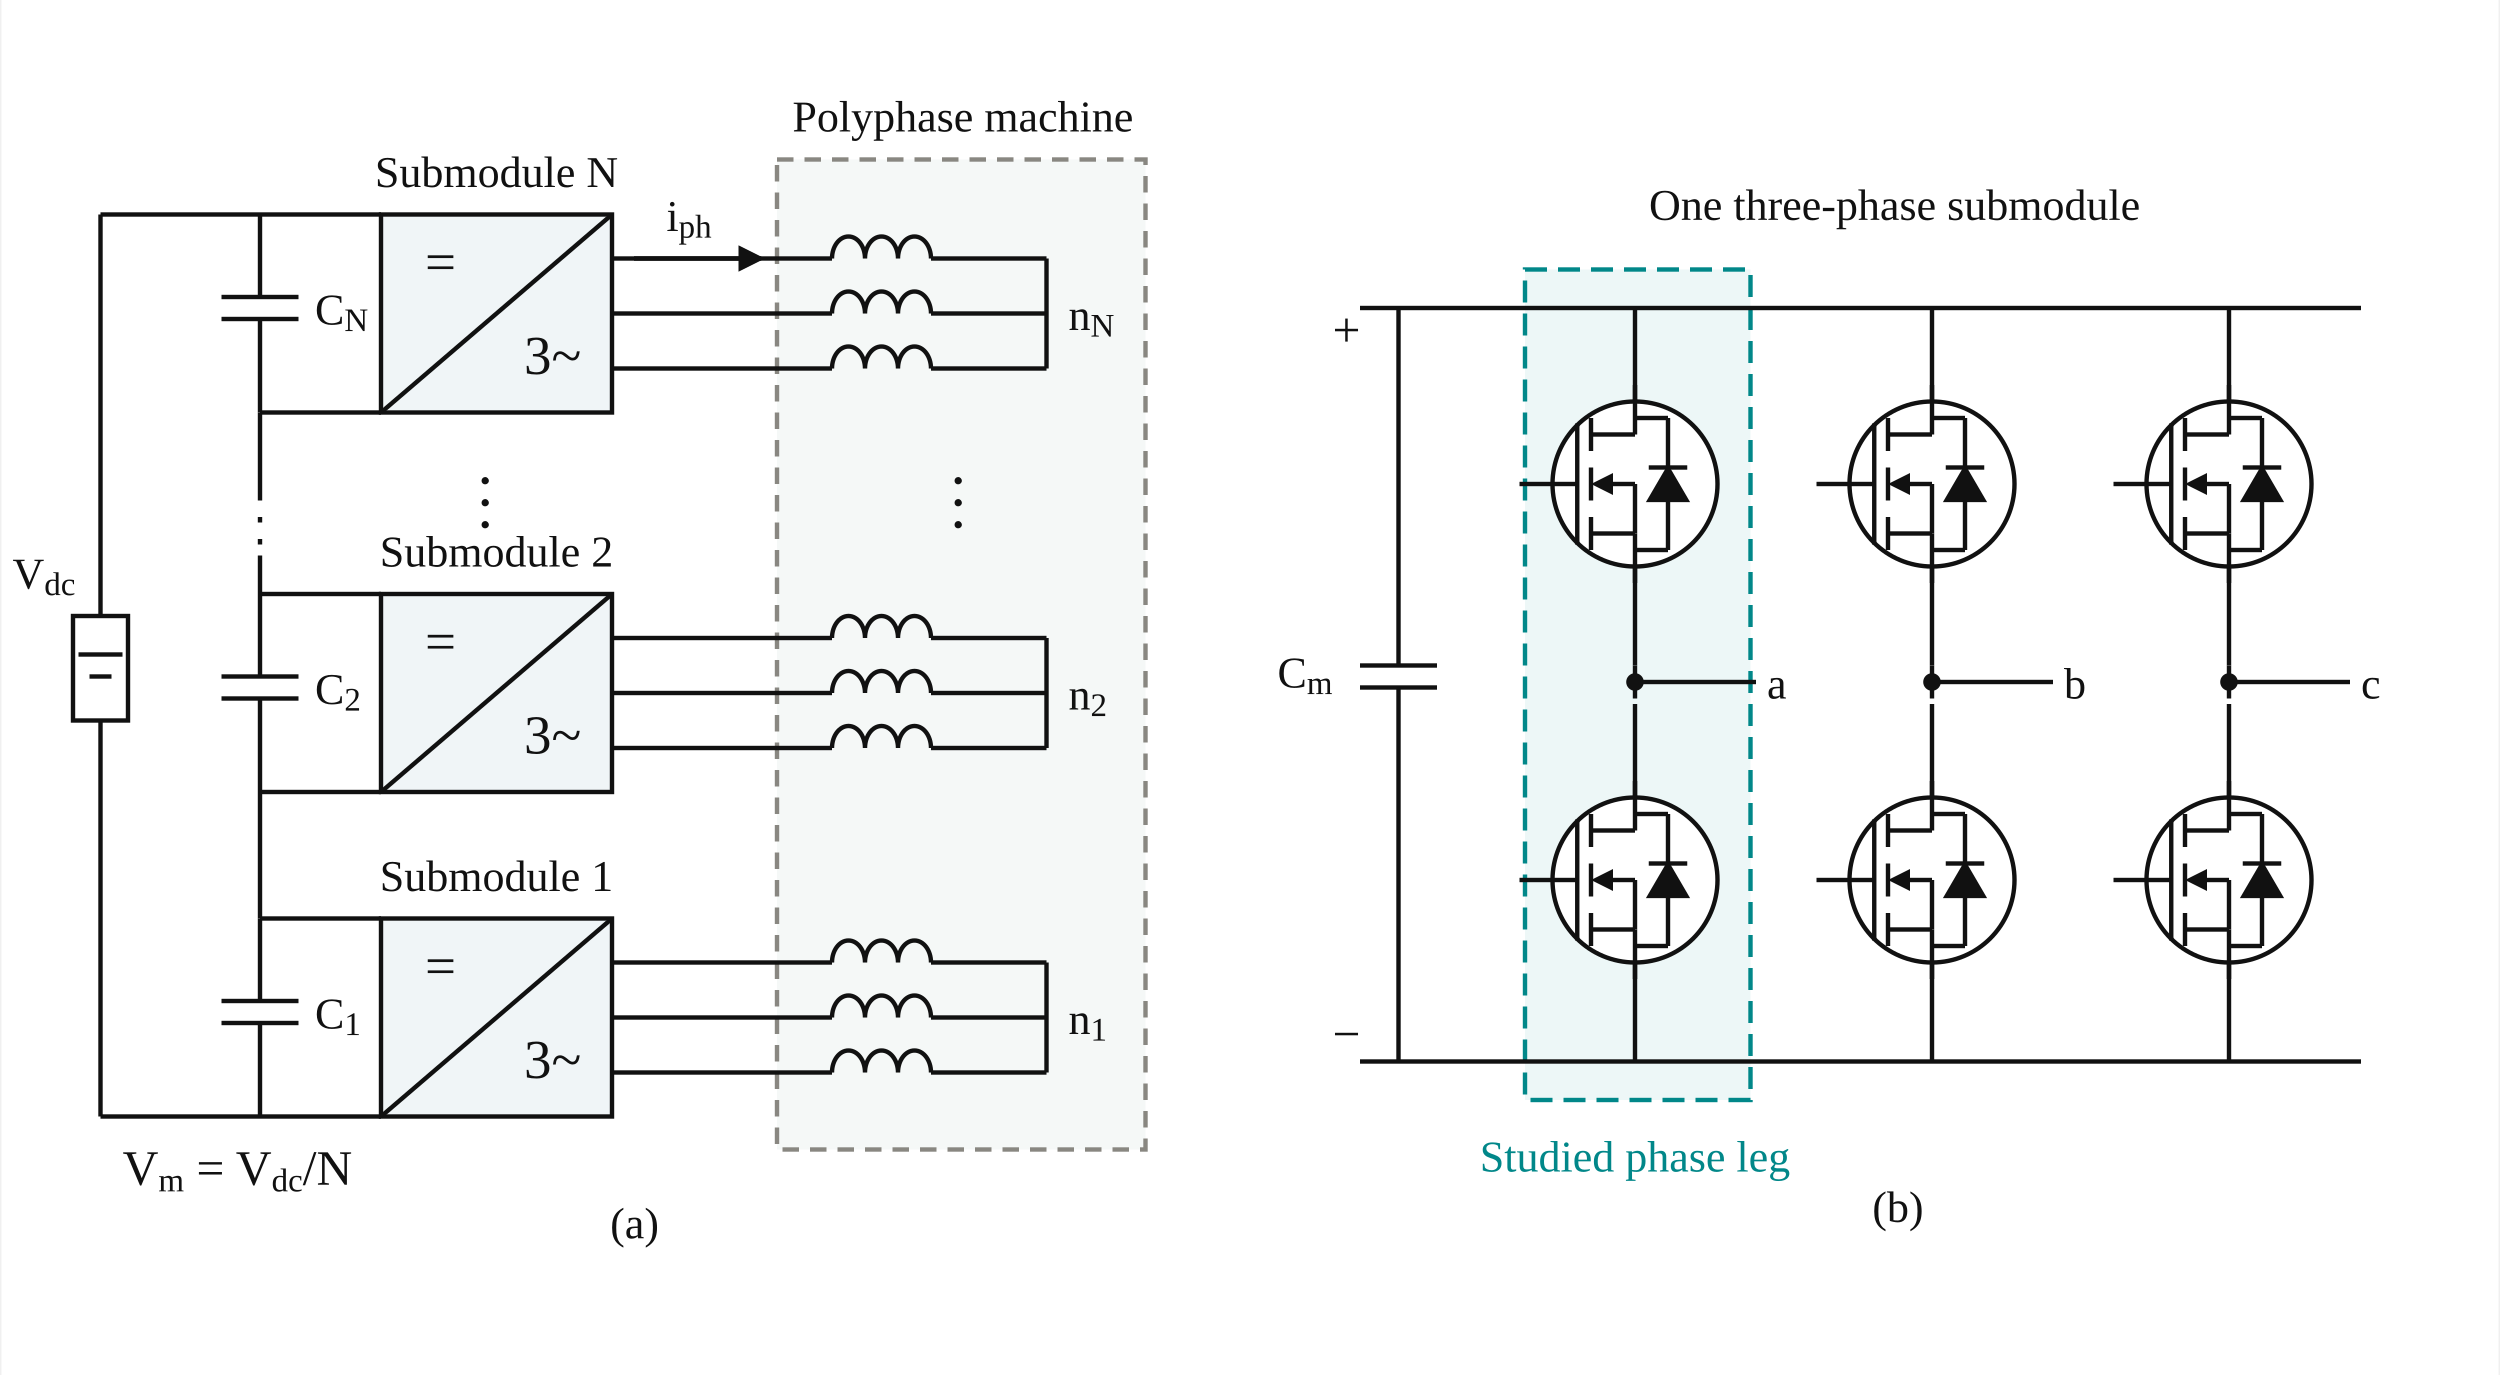
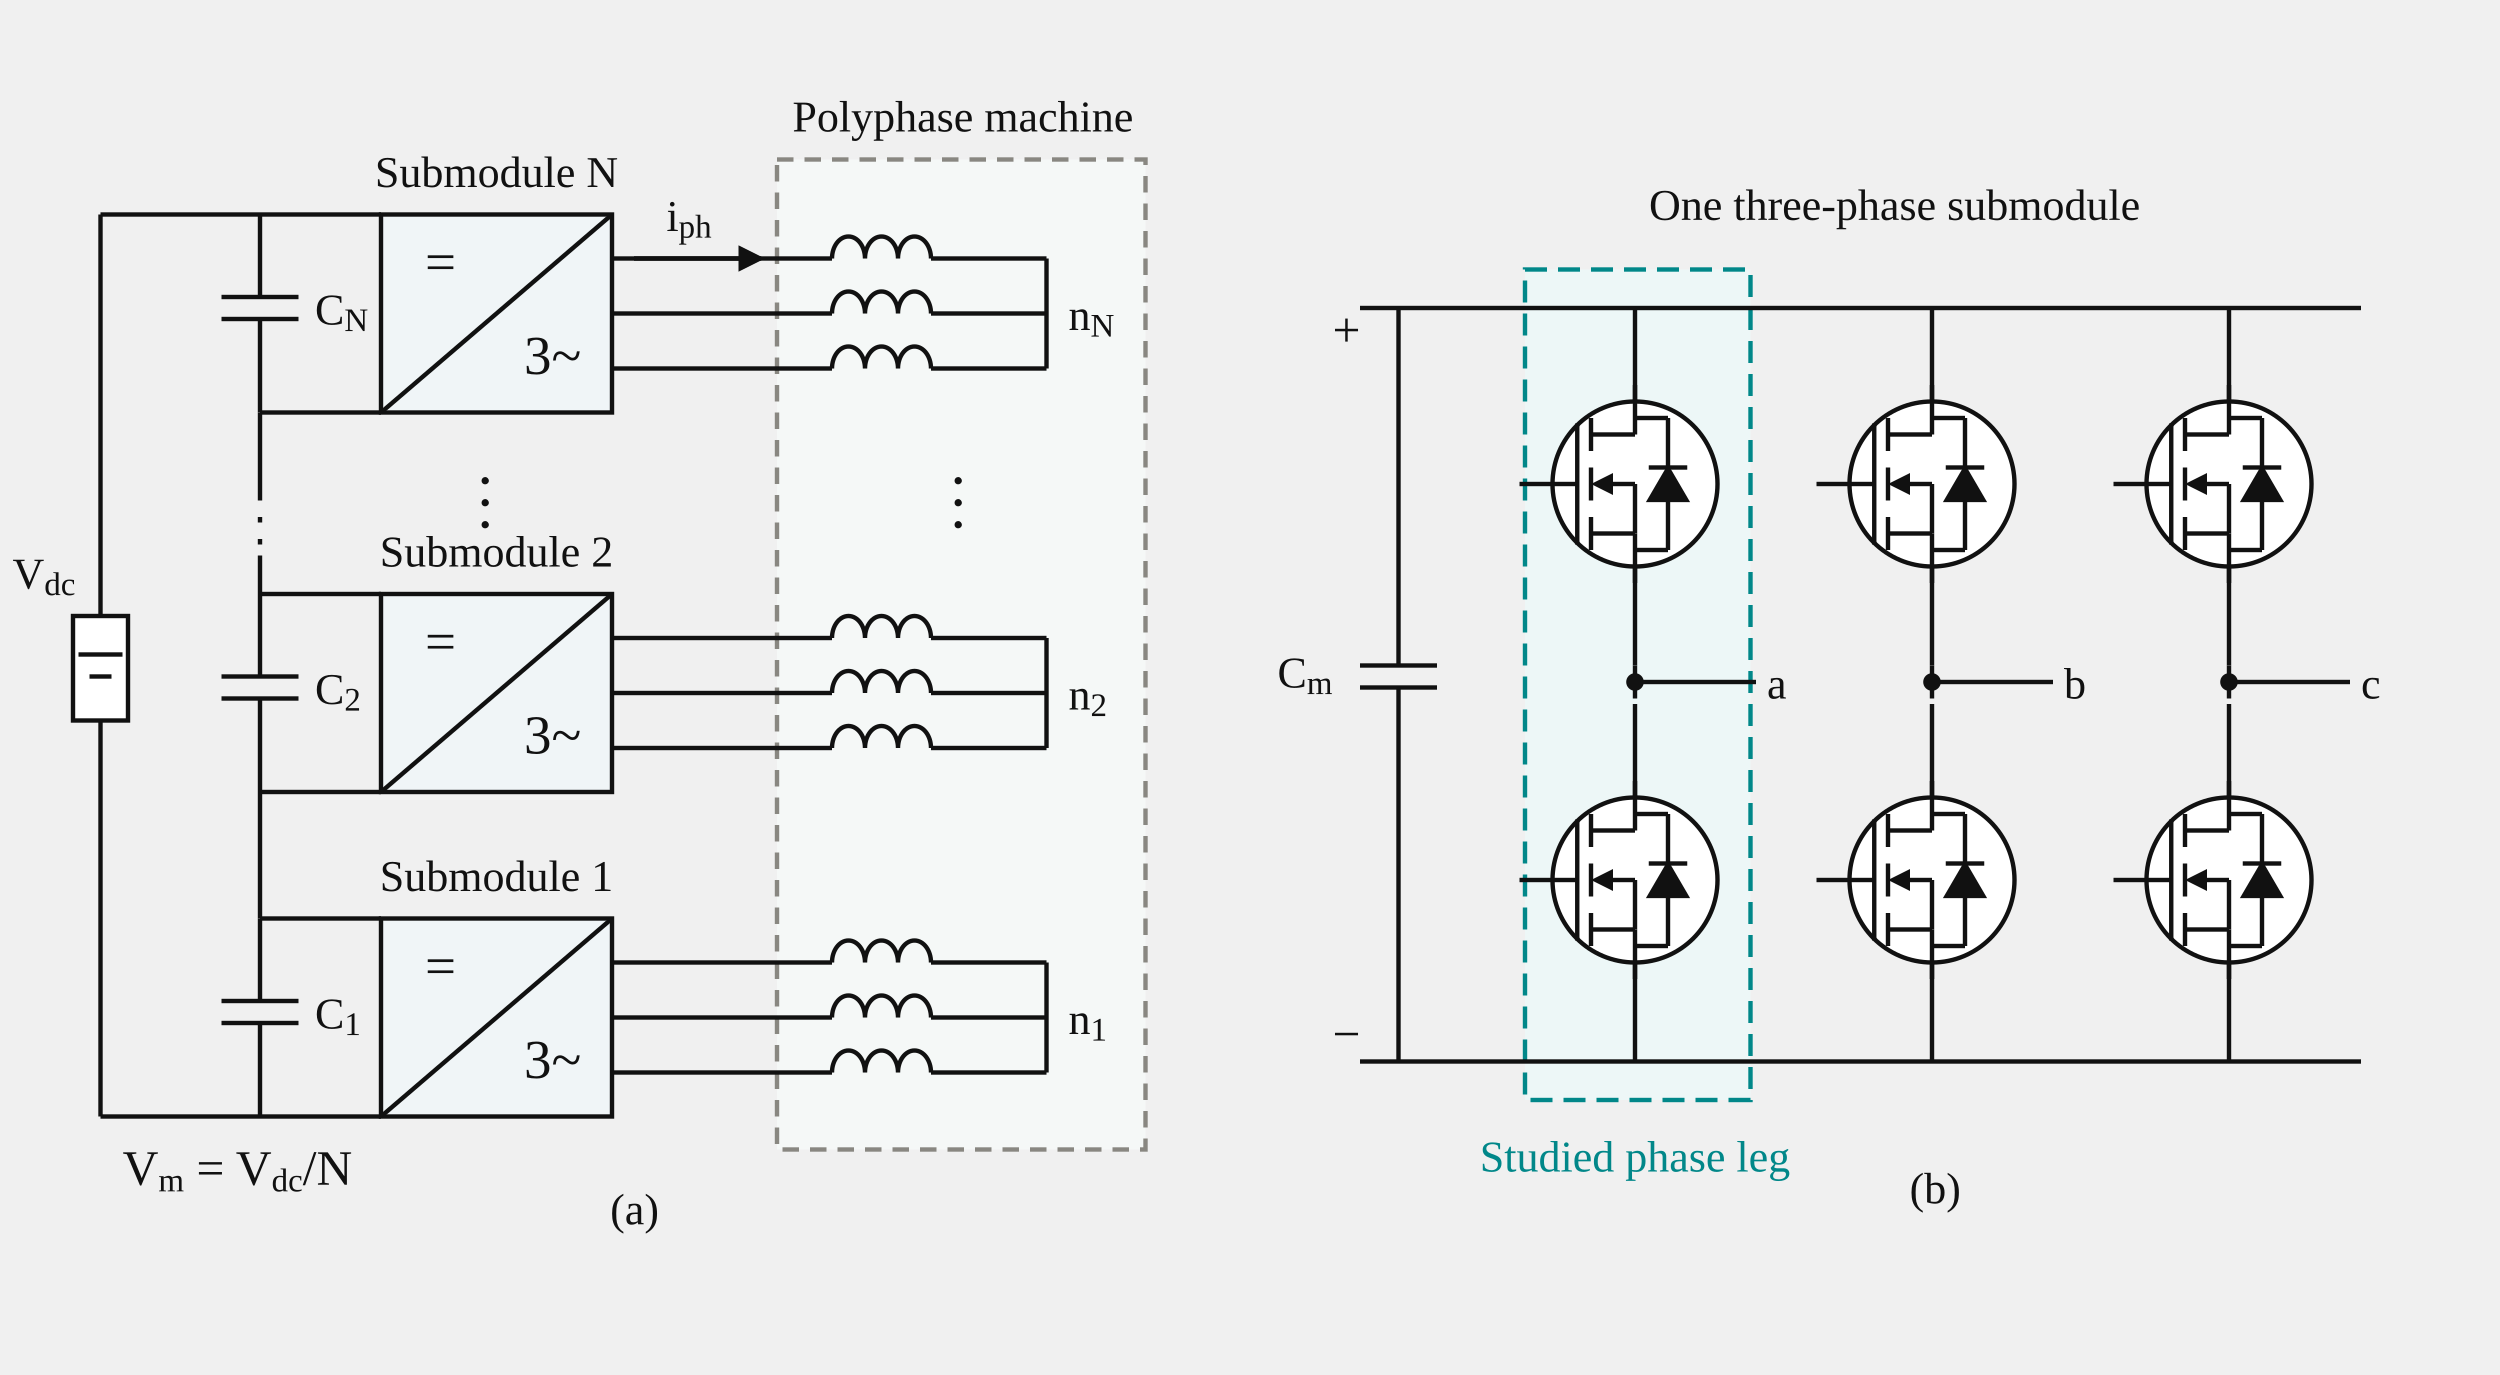
<svg xmlns="http://www.w3.org/2000/svg" width="160mm" height="88mm" viewBox="0 0 454 250" version="1.1" id="svg188">
  <defs id="defs1">
    <marker id="arr" markerWidth="6" markerHeight="6" refX="5" refY="3" orient="auto">
      <path d="M0 0 L6 3 L0 6" fill="#111111" id="path1" />
    </marker>
  </defs>
-   <rect width="454" height="250" fill="white" id="rect1" />
-   <text x="110.661" y="225.136" font-family="'Times New Roman'" font-size="8px" text-anchor="start" fill="#111111" id="text1">(a)</text>
+   <text x="110.661" y="222.593" font-family="'Times New Roman'" font-size="8px" text-anchor="start" fill="#111111" id="text1">(a)</text>
  <text x="174.794" y="23.899" font-family="'Times New Roman'" font-size="8px" text-anchor="middle" fill="#111111" id="text2">Polyphase machine</text>
  <rect x="141" y="29" width="67" height="180" fill="#f5f8f7" stroke="#898781" stroke-width="0.8" stroke-dasharray="3 2" id="rect2" />
  <line x1="18" y1="39" x2="18" y2="203" stroke="#111111" stroke-width="0.8" id="line2" />
  <line x1="18" y1="39" x2="47" y2="39" stroke="#111111" stroke-width="0.8" id="line3" />
  <line x1="18" y1="203" x2="47" y2="203" stroke="#111111" stroke-width="0.8" id="line4" />
  <rect x="13" y="112" width="10" height="19" fill="white" stroke="#111111" stroke-width="0.8" id="rect4" />
  <line x1="14" y1="119" x2="22" y2="119" stroke="#111111" stroke-width="0.8" id="line5" />
  <line x1="16" y1="123" x2="20" y2="123" stroke="#111111" stroke-width="0.8" id="line6" />
  <text x="2" y="107" font-family="Times New Roman" font-size="8" text-anchor="start" fill="#111111" id="text6">V<tspan baseline-shift="sub" font-size="6" id="tspan6">dc</tspan>
  </text>
  <line x1="47" y1="39" x2="47" y2="54" stroke="#111111" stroke-width="0.8" id="line7" />
  <line x1="40" y1="54" x2="54" y2="54" stroke="#111111" stroke-width="0.8" id="line8" />
  <line x1="40" y1="58" x2="54" y2="58" stroke="#111111" stroke-width="0.8" id="line9" />
  <line x1="47" y1="58" x2="47" y2="75" stroke="#111111" stroke-width="0.8" id="line10" />
  <line x1="47" y1="39" x2="69" y2="39" stroke="#111111" stroke-width="0.8" id="line11" />
  <line x1="47" y1="75" x2="69" y2="75" stroke="#111111" stroke-width="0.8" id="line12" />
  <rect x="69" y="39" width="42" height="36" fill="#f0f5f7" stroke="#111111" stroke-width="0.8" id="rect12" />
  <line x1="69" y1="75" x2="111" y2="39" stroke="#111111" stroke-width="0.8" id="line13" />
  <text x="77" y="51" font-family="Times New Roman" font-size="10" text-anchor="start" fill="#111111" id="text13">=</text>
  <text x="95" y="68" font-family="Times New Roman" font-size="10" text-anchor="start" fill="#111111" id="text14">3~</text>
  <text x="90" y="34" font-family="Times New Roman" font-size="8" text-anchor="middle" fill="#111111" id="text15">Submodule N</text>
  <text x="57" y="59" font-family="Times New Roman" font-size="8" text-anchor="start" fill="#111111" id="text16">C<tspan baseline-shift="sub" font-size="6" id="tspan15">N</tspan>
  </text>
  <line x1="111" y1="47" x2="151" y2="47" stroke="#111111" stroke-width="0.8" id="line16" />
  <path d="M151 47 a3 4 0 0 1 6 0 a3 4 0 0 1 6 0 a3 4 0 0 1 6 0 " fill="none" stroke="#111111" stroke-width="0.8" id="path16" />
  <line x1="169" y1="47" x2="190" y2="47" stroke="#111111" stroke-width="0.8" id="line17" />
  <line x1="111" y1="57" x2="151" y2="57" stroke="#111111" stroke-width="0.8" id="line18" />
  <path d="M151 57 a3 4 0 0 1 6 0 a3 4 0 0 1 6 0 a3 4 0 0 1 6 0 " fill="none" stroke="#111111" stroke-width="0.8" id="path18" />
  <line x1="169" y1="57" x2="190" y2="57" stroke="#111111" stroke-width="0.8" id="line19" />
  <line x1="111" y1="67" x2="151" y2="67" stroke="#111111" stroke-width="0.8" id="line20" />
  <path d="M151 67 a3 4 0 0 1 6 0 a3 4 0 0 1 6 0 a3 4 0 0 1 6 0 " fill="none" stroke="#111111" stroke-width="0.8" id="path20" />
  <line x1="169" y1="67" x2="190" y2="67" stroke="#111111" stroke-width="0.8" id="line21" />
  <line x1="190" y1="47" x2="190" y2="67" stroke="#111111" stroke-width="0.8" id="line22" />
  <text x="194" y="60" font-family="Times New Roman" font-size="8" text-anchor="start" fill="#111111" id="text22">n<tspan baseline-shift="sub" font-size="6" id="tspan22">N</tspan>
  </text>
  <line x1="47" y1="108" x2="47" y2="123" stroke="#111111" stroke-width="0.8" id="line23" />
  <line x1="40" y1="123" x2="54" y2="123" stroke="#111111" stroke-width="0.8" id="line24" />
  <line x1="40" y1="127" x2="54" y2="127" stroke="#111111" stroke-width="0.8" id="line25" />
  <line x1="47" y1="127" x2="47" y2="144" stroke="#111111" stroke-width="0.8" id="line26" />
  <line x1="47" y1="108" x2="69" y2="108" stroke="#111111" stroke-width="0.8" id="line27" />
  <line x1="47" y1="144" x2="69" y2="144" stroke="#111111" stroke-width="0.8" id="line28" />
  <rect x="69" y="108" width="42" height="36" fill="#f0f5f7" stroke="#111111" stroke-width="0.8" id="rect28" />
  <line x1="69" y1="144" x2="111" y2="108" stroke="#111111" stroke-width="0.8" id="line29" />
  <text x="77" y="120" font-family="Times New Roman" font-size="10" text-anchor="start" fill="#111111" id="text29">=</text>
  <text x="95" y="137" font-family="Times New Roman" font-size="10" text-anchor="start" fill="#111111" id="text30">3~</text>
  <text x="90" y="103" font-family="Times New Roman" font-size="8" text-anchor="middle" fill="#111111" id="text31">Submodule 2</text>
  <text x="57" y="128" font-family="Times New Roman" font-size="8" text-anchor="start" fill="#111111" id="text32">C<tspan baseline-shift="sub" font-size="6" id="tspan31">2</tspan>
  </text>
  <line x1="111" y1="116" x2="151" y2="116" stroke="#111111" stroke-width="0.8" id="line32" />
  <path d="M151 116 a3 4 0 0 1 6 0 a3 4 0 0 1 6 0 a3 4 0 0 1 6 0 " fill="none" stroke="#111111" stroke-width="0.8" id="path32" />
  <line x1="169" y1="116" x2="190" y2="116" stroke="#111111" stroke-width="0.8" id="line33" />
  <line x1="111" y1="126" x2="151" y2="126" stroke="#111111" stroke-width="0.8" id="line34" />
  <path d="M151 126 a3 4 0 0 1 6 0 a3 4 0 0 1 6 0 a3 4 0 0 1 6 0 " fill="none" stroke="#111111" stroke-width="0.8" id="path34" />
  <line x1="169" y1="126" x2="190" y2="126" stroke="#111111" stroke-width="0.8" id="line35" />
  <line x1="111" y1="136" x2="151" y2="136" stroke="#111111" stroke-width="0.8" id="line36" />
  <path d="M151 136 a3 4 0 0 1 6 0 a3 4 0 0 1 6 0 a3 4 0 0 1 6 0 " fill="none" stroke="#111111" stroke-width="0.8" id="path36" />
  <line x1="169" y1="136" x2="190" y2="136" stroke="#111111" stroke-width="0.8" id="line37" />
  <line x1="190" y1="116" x2="190" y2="136" stroke="#111111" stroke-width="0.8" id="line38" />
  <text x="194" y="129" font-family="Times New Roman" font-size="8" text-anchor="start" fill="#111111" id="text38">n<tspan baseline-shift="sub" font-size="6" id="tspan38">2</tspan>
  </text>
  <line x1="47" y1="167" x2="47" y2="182" stroke="#111111" stroke-width="0.8" id="line39" />
  <line x1="40" y1="182" x2="54" y2="182" stroke="#111111" stroke-width="0.8" id="line40" />
  <line x1="40" y1="186" x2="54" y2="186" stroke="#111111" stroke-width="0.8" id="line41" />
  <line x1="47" y1="186" x2="47" y2="203" stroke="#111111" stroke-width="0.8" id="line42" />
  <line x1="47" y1="167" x2="69" y2="167" stroke="#111111" stroke-width="0.8" id="line43" />
  <line x1="47" y1="203" x2="69" y2="203" stroke="#111111" stroke-width="0.8" id="line44" />
  <rect x="69" y="167" width="42" height="36" fill="#f0f5f7" stroke="#111111" stroke-width="0.8" id="rect44" />
  <line x1="69" y1="203" x2="111" y2="167" stroke="#111111" stroke-width="0.8" id="line45" />
  <text x="77" y="179" font-family="Times New Roman" font-size="10" text-anchor="start" fill="#111111" id="text45">=</text>
  <text x="95" y="196" font-family="Times New Roman" font-size="10" text-anchor="start" fill="#111111" id="text46">3~</text>
  <text x="90" y="162" font-family="Times New Roman" font-size="8" text-anchor="middle" fill="#111111" id="text47">Submodule 1</text>
  <text x="57" y="187" font-family="Times New Roman" font-size="8" text-anchor="start" fill="#111111" id="text48">C<tspan baseline-shift="sub" font-size="6" id="tspan47">1</tspan>
  </text>
  <line x1="111" y1="175" x2="151" y2="175" stroke="#111111" stroke-width="0.8" id="line48" />
  <path d="M151 175 a3 4 0 0 1 6 0 a3 4 0 0 1 6 0 a3 4 0 0 1 6 0 " fill="none" stroke="#111111" stroke-width="0.8" id="path48" />
  <line x1="169" y1="175" x2="190" y2="175" stroke="#111111" stroke-width="0.8" id="line49" />
  <line x1="111" y1="185" x2="151" y2="185" stroke="#111111" stroke-width="0.8" id="line50" />
  <path d="M151 185 a3 4 0 0 1 6 0 a3 4 0 0 1 6 0 a3 4 0 0 1 6 0 " fill="none" stroke="#111111" stroke-width="0.8" id="path50" />
  <line x1="169" y1="185" x2="190" y2="185" stroke="#111111" stroke-width="0.8" id="line51" />
  <line x1="111" y1="195" x2="151" y2="195" stroke="#111111" stroke-width="0.8" id="line52" />
  <path d="M151 195 a3 4 0 0 1 6 0 a3 4 0 0 1 6 0 a3 4 0 0 1 6 0 " fill="none" stroke="#111111" stroke-width="0.8" id="path52" />
  <line x1="169" y1="195" x2="190" y2="195" stroke="#111111" stroke-width="0.8" id="line53" />
  <line x1="190" y1="175" x2="190" y2="195" stroke="#111111" stroke-width="0.8" id="line54" />
  <text x="194" y="188" font-family="Times New Roman" font-size="8" text-anchor="start" fill="#111111" id="text54">n<tspan baseline-shift="sub" font-size="6" id="tspan54">1</tspan>
  </text>
  <line x1="47" y1="75" x2="47" y2="90" stroke="#111111" stroke-width="0.8" id="line55" />
  <line x1="47" y1="90" x2="47" y2="101" stroke="#111111" stroke-width="0.8" stroke-dasharray="1 3" id="line56" />
  <line x1="47" y1="101" x2="47" y2="108" stroke="#111111" stroke-width="0.8" id="line57" />
  <line x1="47" y1="144" x2="47" y2="167" stroke="#111111" stroke-width="0.8" id="line58" />
  <text x="88" y="96" font-family="Times New Roman" font-size="12" text-anchor="middle" fill="#111111" id="text58">⋮</text>
  <text x="174" y="96" font-family="Times New Roman" font-size="12" text-anchor="middle" fill="#111111" id="text59">⋮</text>
  <path d="M115 47 H138" fill="none" stroke="#111111" stroke-width="0.8" marker-end="url(#arr)" id="path59" />
  <text x="125" y="42" font-family="Times New Roman" font-size="8" text-anchor="middle" fill="#111111" id="text60">i<tspan baseline-shift="sub" font-size="6" id="tspan59">ph</tspan>
  </text>
  <text x="42.898" y="215.407" font-family="'Times New Roman'" font-size="9px" text-anchor="middle" fill="#111111" id="text61">V<tspan baseline-shift="sub" font-size="6px" id="tspan60">m</tspan> = V<tspan baseline-shift="sub" font-size="6px" id="tspan61">dc</tspan>/N</text>
-   <text x="340.136" y="222.169" font-family="'Times New Roman'" font-size="8px" text-anchor="start" fill="#111111" id="text62">(b)</text>
+   <text x="346.915" y="218.78" font-family="'Times New Roman'" font-size="8px" text-anchor="start" fill="#111111" id="text62">(b)</text>
  <text x="344.198" y="39.981" font-family="'Times New Roman'" font-size="8px" text-anchor="middle" fill="#111111" id="text63">One three-phase submodule</text>
  <rect x="277" y="49" width="41" height="151" fill="#edf7f7" stroke="#018789" stroke-width="0.8" stroke-dasharray="4 2" id="rect63" />
  <line x1="247" y1="56" x2="429" y2="56" stroke="#111111" stroke-width="0.8" id="line63" />
  <line x1="247" y1="193" x2="429" y2="193" stroke="#111111" stroke-width="0.8" id="line64" />
  <line x1="254" y1="106" x2="254" y2="121" stroke="#111111" stroke-width="0.8" id="line65" />
  <line x1="247" y1="121" x2="261" y2="121" stroke="#111111" stroke-width="0.8" id="line66" />
  <line x1="247" y1="125" x2="261" y2="125" stroke="#111111" stroke-width="0.8" id="line67" />
  <line x1="254" y1="125" x2="254" y2="142" stroke="#111111" stroke-width="0.8" id="line68" />
  <line x1="254" y1="56" x2="254" y2="106" stroke="#111111" stroke-width="0.8" id="line69" />
  <line x1="254" y1="142" x2="254" y2="193" stroke="#111111" stroke-width="0.8" id="line70" />
  <text x="242" y="125" font-family="Times New Roman" font-size="8" text-anchor="end" fill="#111111" id="text70">C<tspan baseline-shift="sub" font-size="6" id="tspan70">m</tspan>
  </text>
  <text x="242" y="63" font-family="Times New Roman" font-size="9" text-anchor="start" fill="#111111" id="text71">+</text>
  <text x="242" y="191" font-family="Times New Roman" font-size="9" text-anchor="start" fill="#111111" id="text72">−</text>
  <line x1="297" y1="56" x2="297" y2="76" stroke="#111111" stroke-width="0.8" id="line72" />
  <line x1="297" y1="100" x2="297" y2="121" stroke="#111111" stroke-width="0.8" id="line73" />
  <circle cx="297" cy="88" r="15" fill="white" stroke="#111111" stroke-width="0.8" id="circle73" />
  <line x1="297" y1="70" x2="297" y2="79" stroke="#111111" stroke-width="0.8" id="line74" />
  <line x1="297" y1="79" x2="289" y2="79" stroke="#111111" stroke-width="0.8" id="line75" />
  <line x1="297" y1="97" x2="297" y2="106" stroke="#111111" stroke-width="0.8" id="line76" />
  <line x1="289" y1="97" x2="297" y2="97" stroke="#111111" stroke-width="0.8" id="line77" />
  <line x1="289" y1="76" x2="289" y2="82" stroke="#111111" stroke-width="0.8" id="line78" />
  <line x1="289" y1="85" x2="289" y2="91" stroke="#111111" stroke-width="0.8" id="line79" />
  <line x1="289" y1="94" x2="289" y2="100" stroke="#111111" stroke-width="0.8" id="line80" />
  <line x1="286.5" y1="77" x2="286.5" y2="99" stroke="#111111" stroke-width="0.8" id="line81" />
  <line x1="276" y1="88" x2="286.5" y2="88" stroke="#111111" stroke-width="0.8" id="line82" />
  <line x1="297" y1="97" x2="297" y2="88" stroke="#111111" stroke-width="0.8" id="line83" />
  <line x1="297" y1="88" x2="293" y2="88" stroke="#111111" stroke-width="0.8" id="line84" />
  <path d="M289 88 L293 86 L293 90 Z" fill="#111111" id="path84" />
  <line x1="297" y1="76" x2="303" y2="76" stroke="#111111" stroke-width="0.8" id="line85" />
  <line x1="303" y1="76" x2="303" y2="85" stroke="#111111" stroke-width="0.8" id="line86" />
  <line x1="303" y1="91" x2="303" y2="100" stroke="#111111" stroke-width="0.8" id="line87" />
  <line x1="303" y1="100" x2="297" y2="100" stroke="#111111" stroke-width="0.8" id="line88" />
  <path d="M299.5 91 L303 85 L306.5 91 Z" fill="#111111" stroke="#111111" stroke-width="0.6" id="path88" />
  <line x1="299.5" y1="85" x2="306.5" y2="85" stroke="#111111" stroke-width="0.8" id="line89" />
  <line x1="297" y1="128" x2="297" y2="148" stroke="#111111" stroke-width="0.8" id="line90" />
  <line x1="297" y1="172" x2="297" y2="193" stroke="#111111" stroke-width="0.8" id="line91" />
  <circle cx="297" cy="160" r="15" fill="white" stroke="#111111" stroke-width="0.8" id="circle91" />
  <line x1="297" y1="142" x2="297" y2="151" stroke="#111111" stroke-width="0.8" id="line92" />
  <line x1="297" y1="151" x2="289" y2="151" stroke="#111111" stroke-width="0.8" id="line93" />
  <line x1="297" y1="169" x2="297" y2="178" stroke="#111111" stroke-width="0.8" id="line94" />
  <line x1="289" y1="169" x2="297" y2="169" stroke="#111111" stroke-width="0.8" id="line95" />
  <line x1="289" y1="148" x2="289" y2="154" stroke="#111111" stroke-width="0.8" id="line96" />
  <line x1="289" y1="157" x2="289" y2="163" stroke="#111111" stroke-width="0.8" id="line97" />
  <line x1="289" y1="166" x2="289" y2="172" stroke="#111111" stroke-width="0.8" id="line98" />
  <line x1="286.5" y1="149" x2="286.5" y2="171" stroke="#111111" stroke-width="0.8" id="line99" />
  <line x1="276" y1="160" x2="286.5" y2="160" stroke="#111111" stroke-width="0.8" id="line100" />
  <line x1="297" y1="169" x2="297" y2="160" stroke="#111111" stroke-width="0.8" id="line101" />
  <line x1="297" y1="160" x2="293" y2="160" stroke="#111111" stroke-width="0.8" id="line102" />
  <path d="M289 160 L293 158 L293 162 Z" fill="#111111" id="path102" />
  <line x1="297" y1="148" x2="303" y2="148" stroke="#111111" stroke-width="0.8" id="line103" />
  <line x1="303" y1="148" x2="303" y2="157" stroke="#111111" stroke-width="0.8" id="line104" />
  <line x1="303" y1="163" x2="303" y2="172" stroke="#111111" stroke-width="0.8" id="line105" />
  <line x1="303" y1="172" x2="297" y2="172" stroke="#111111" stroke-width="0.8" id="line106" />
  <path d="M299.5 163 L303 157 L306.5 163 Z" fill="#111111" stroke="#111111" stroke-width="0.6" id="path106" />
  <line x1="299.5" y1="157" x2="306.5" y2="157" stroke="#111111" stroke-width="0.8" id="line107" />
  <line x1="297" y1="121" x2="297" y2="127" stroke="#111111" stroke-width="0.8" id="line108" />
  <circle cx="297" cy="124" r="1.6" fill="#111111" id="circle108" />
  <line x1="297" y1="124" x2="319" y2="124" stroke="#111111" stroke-width="0.8" id="line109" />
  <text x="321" y="127" font-family="Times New Roman" font-size="8" text-anchor="start" fill="#111111" id="text109">a</text>
  <line x1="351" y1="56" x2="351" y2="76" stroke="#111111" stroke-width="0.8" id="line110" />
  <line x1="351" y1="100" x2="351" y2="121" stroke="#111111" stroke-width="0.8" id="line111" />
  <circle cx="351" cy="88" r="15" fill="white" stroke="#111111" stroke-width="0.8" id="circle111" />
  <line x1="351" y1="70" x2="351" y2="79" stroke="#111111" stroke-width="0.8" id="line112" />
  <line x1="351" y1="79" x2="343" y2="79" stroke="#111111" stroke-width="0.8" id="line113" />
  <line x1="351" y1="97" x2="351" y2="106" stroke="#111111" stroke-width="0.8" id="line114" />
  <line x1="343" y1="97" x2="351" y2="97" stroke="#111111" stroke-width="0.8" id="line115" />
  <line x1="343" y1="76" x2="343" y2="82" stroke="#111111" stroke-width="0.8" id="line116" />
  <line x1="343" y1="85" x2="343" y2="91" stroke="#111111" stroke-width="0.8" id="line117" />
  <line x1="343" y1="94" x2="343" y2="100" stroke="#111111" stroke-width="0.8" id="line118" />
  <line x1="340.5" y1="77" x2="340.5" y2="99" stroke="#111111" stroke-width="0.8" id="line119" />
  <line x1="330" y1="88" x2="340.5" y2="88" stroke="#111111" stroke-width="0.8" id="line120" />
  <line x1="351" y1="97" x2="351" y2="88" stroke="#111111" stroke-width="0.8" id="line121" />
  <line x1="351" y1="88" x2="347" y2="88" stroke="#111111" stroke-width="0.8" id="line122" />
  <path d="M343 88 L347 86 L347 90 Z" fill="#111111" id="path122" />
  <line x1="351" y1="76" x2="357" y2="76" stroke="#111111" stroke-width="0.8" id="line123" />
  <line x1="357" y1="76" x2="357" y2="85" stroke="#111111" stroke-width="0.8" id="line124" />
  <line x1="357" y1="91" x2="357" y2="100" stroke="#111111" stroke-width="0.8" id="line125" />
  <line x1="357" y1="100" x2="351" y2="100" stroke="#111111" stroke-width="0.8" id="line126" />
  <path d="M353.5 91 L357 85 L360.5 91 Z" fill="#111111" stroke="#111111" stroke-width="0.6" id="path126" />
  <line x1="353.5" y1="85" x2="360.5" y2="85" stroke="#111111" stroke-width="0.8" id="line127" />
  <line x1="351" y1="128" x2="351" y2="148" stroke="#111111" stroke-width="0.8" id="line128" />
  <line x1="351" y1="172" x2="351" y2="193" stroke="#111111" stroke-width="0.8" id="line129" />
  <circle cx="351" cy="160" r="15" fill="white" stroke="#111111" stroke-width="0.8" id="circle129" />
  <line x1="351" y1="142" x2="351" y2="151" stroke="#111111" stroke-width="0.8" id="line130" />
  <line x1="351" y1="151" x2="343" y2="151" stroke="#111111" stroke-width="0.8" id="line131" />
  <line x1="351" y1="169" x2="351" y2="178" stroke="#111111" stroke-width="0.8" id="line132" />
  <line x1="343" y1="169" x2="351" y2="169" stroke="#111111" stroke-width="0.8" id="line133" />
  <line x1="343" y1="148" x2="343" y2="154" stroke="#111111" stroke-width="0.8" id="line134" />
  <line x1="343" y1="157" x2="343" y2="163" stroke="#111111" stroke-width="0.8" id="line135" />
  <line x1="343" y1="166" x2="343" y2="172" stroke="#111111" stroke-width="0.8" id="line136" />
  <line x1="340.5" y1="149" x2="340.5" y2="171" stroke="#111111" stroke-width="0.8" id="line137" />
  <line x1="330" y1="160" x2="340.5" y2="160" stroke="#111111" stroke-width="0.8" id="line138" />
  <line x1="351" y1="169" x2="351" y2="160" stroke="#111111" stroke-width="0.8" id="line139" />
  <line x1="351" y1="160" x2="347" y2="160" stroke="#111111" stroke-width="0.8" id="line140" />
  <path d="M343 160 L347 158 L347 162 Z" fill="#111111" id="path140" />
  <line x1="351" y1="148" x2="357" y2="148" stroke="#111111" stroke-width="0.8" id="line141" />
  <line x1="357" y1="148" x2="357" y2="157" stroke="#111111" stroke-width="0.8" id="line142" />
  <line x1="357" y1="163" x2="357" y2="172" stroke="#111111" stroke-width="0.8" id="line143" />
  <line x1="357" y1="172" x2="351" y2="172" stroke="#111111" stroke-width="0.8" id="line144" />
  <path d="M353.5 163 L357 157 L360.5 163 Z" fill="#111111" stroke="#111111" stroke-width="0.6" id="path144" />
  <line x1="353.5" y1="157" x2="360.5" y2="157" stroke="#111111" stroke-width="0.8" id="line145" />
  <line x1="351" y1="121" x2="351" y2="127" stroke="#111111" stroke-width="0.8" id="line146" />
  <circle cx="351" cy="124" r="1.6" fill="#111111" id="circle146" />
  <line x1="351" y1="124" x2="373" y2="124" stroke="#111111" stroke-width="0.8" id="line147" />
  <text x="375" y="127" font-family="Times New Roman" font-size="8" text-anchor="start" fill="#111111" id="text147">b</text>
  <line x1="405" y1="56" x2="405" y2="76" stroke="#111111" stroke-width="0.8" id="line148" />
  <line x1="405" y1="100" x2="405" y2="121" stroke="#111111" stroke-width="0.8" id="line149" />
  <circle cx="405" cy="88" r="15" fill="white" stroke="#111111" stroke-width="0.8" id="circle149" />
  <line x1="405" y1="70" x2="405" y2="79" stroke="#111111" stroke-width="0.8" id="line150" />
  <line x1="405" y1="79" x2="397" y2="79" stroke="#111111" stroke-width="0.8" id="line151" />
  <line x1="405" y1="97" x2="405" y2="106" stroke="#111111" stroke-width="0.8" id="line152" />
  <line x1="397" y1="97" x2="405" y2="97" stroke="#111111" stroke-width="0.8" id="line153" />
  <line x1="397" y1="76" x2="397" y2="82" stroke="#111111" stroke-width="0.8" id="line154" />
  <line x1="397" y1="85" x2="397" y2="91" stroke="#111111" stroke-width="0.8" id="line155" />
  <line x1="397" y1="94" x2="397" y2="100" stroke="#111111" stroke-width="0.8" id="line156" />
  <line x1="394.5" y1="77" x2="394.5" y2="99" stroke="#111111" stroke-width="0.8" id="line157" />
  <line x1="384" y1="88" x2="394.5" y2="88" stroke="#111111" stroke-width="0.8" id="line158" />
  <line x1="405" y1="97" x2="405" y2="88" stroke="#111111" stroke-width="0.8" id="line159" />
  <line x1="405" y1="88" x2="401" y2="88" stroke="#111111" stroke-width="0.8" id="line160" />
  <path d="M397 88 L401 86 L401 90 Z" fill="#111111" id="path160" />
  <line x1="405" y1="76" x2="411" y2="76" stroke="#111111" stroke-width="0.8" id="line161" />
  <line x1="411" y1="76" x2="411" y2="85" stroke="#111111" stroke-width="0.8" id="line162" />
  <line x1="411" y1="91" x2="411" y2="100" stroke="#111111" stroke-width="0.8" id="line163" />
  <line x1="411" y1="100" x2="405" y2="100" stroke="#111111" stroke-width="0.8" id="line164" />
  <path d="M407.5 91 L411 85 L414.5 91 Z" fill="#111111" stroke="#111111" stroke-width="0.6" id="path164" />
  <line x1="407.5" y1="85" x2="414.5" y2="85" stroke="#111111" stroke-width="0.8" id="line165" />
  <line x1="405" y1="128" x2="405" y2="148" stroke="#111111" stroke-width="0.8" id="line166" />
  <line x1="405" y1="172" x2="405" y2="193" stroke="#111111" stroke-width="0.8" id="line167" />
  <circle cx="405" cy="160" r="15" fill="white" stroke="#111111" stroke-width="0.8" id="circle167" />
  <line x1="405" y1="142" x2="405" y2="151" stroke="#111111" stroke-width="0.8" id="line168" />
  <line x1="405" y1="151" x2="397" y2="151" stroke="#111111" stroke-width="0.8" id="line169" />
  <line x1="405" y1="169" x2="405" y2="178" stroke="#111111" stroke-width="0.8" id="line170" />
  <line x1="397" y1="169" x2="405" y2="169" stroke="#111111" stroke-width="0.8" id="line171" />
  <line x1="397" y1="148" x2="397" y2="154" stroke="#111111" stroke-width="0.8" id="line172" />
  <line x1="397" y1="157" x2="397" y2="163" stroke="#111111" stroke-width="0.8" id="line173" />
  <line x1="397" y1="166" x2="397" y2="172" stroke="#111111" stroke-width="0.8" id="line174" />
  <line x1="394.5" y1="149" x2="394.5" y2="171" stroke="#111111" stroke-width="0.8" id="line175" />
  <line x1="384" y1="160" x2="394.5" y2="160" stroke="#111111" stroke-width="0.8" id="line176" />
  <line x1="405" y1="169" x2="405" y2="160" stroke="#111111" stroke-width="0.8" id="line177" />
  <line x1="405" y1="160" x2="401" y2="160" stroke="#111111" stroke-width="0.8" id="line178" />
  <path d="M397 160 L401 158 L401 162 Z" fill="#111111" id="path178" />
  <line x1="405" y1="148" x2="411" y2="148" stroke="#111111" stroke-width="0.8" id="line179" />
  <line x1="411" y1="148" x2="411" y2="157" stroke="#111111" stroke-width="0.8" id="line180" />
  <line x1="411" y1="163" x2="411" y2="172" stroke="#111111" stroke-width="0.8" id="line181" />
  <line x1="411" y1="172" x2="405" y2="172" stroke="#111111" stroke-width="0.8" id="line182" />
  <path d="M407.5 163 L411 157 L414.5 163 Z" fill="#111111" stroke="#111111" stroke-width="0.6" id="path182" />
  <line x1="407.5" y1="157" x2="414.5" y2="157" stroke="#111111" stroke-width="0.8" id="line183" />
  <line x1="405" y1="121" x2="405" y2="127" stroke="#111111" stroke-width="0.8" id="line184" />
  <circle cx="405" cy="124" r="1.6" fill="#111111" id="circle184" />
  <line x1="405" y1="124" x2="427" y2="124" stroke="#111111" stroke-width="0.8" id="line185" />
  <text x="429" y="127" font-family="Times New Roman" font-size="8" text-anchor="start" fill="#111111" id="text185">c</text>
  <text x="297" y="213" font-family="Times New Roman" font-size="8" text-anchor="middle" fill="#018789" id="text186">Studied phase leg</text>
</svg>
